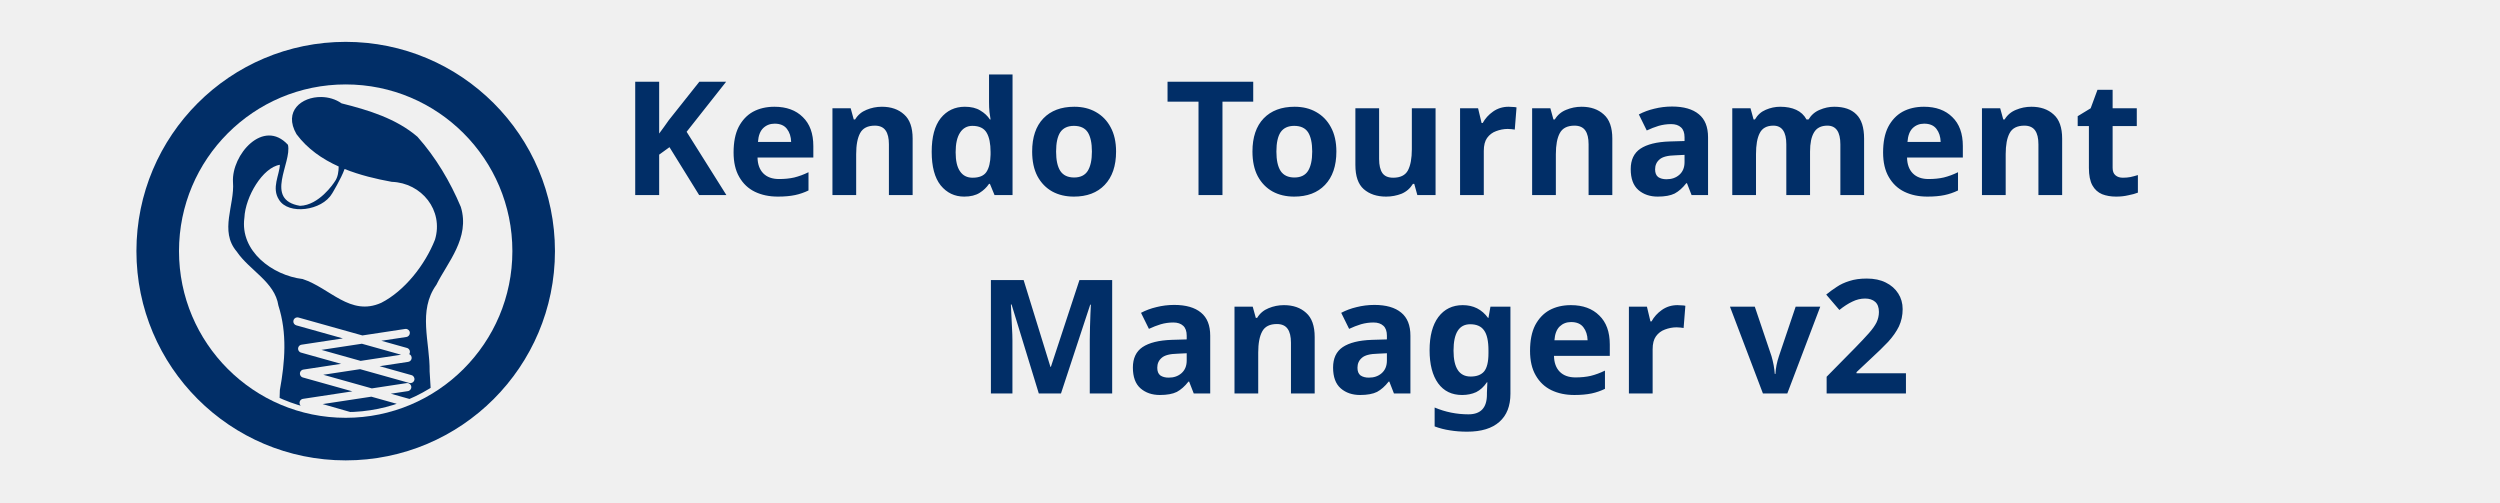
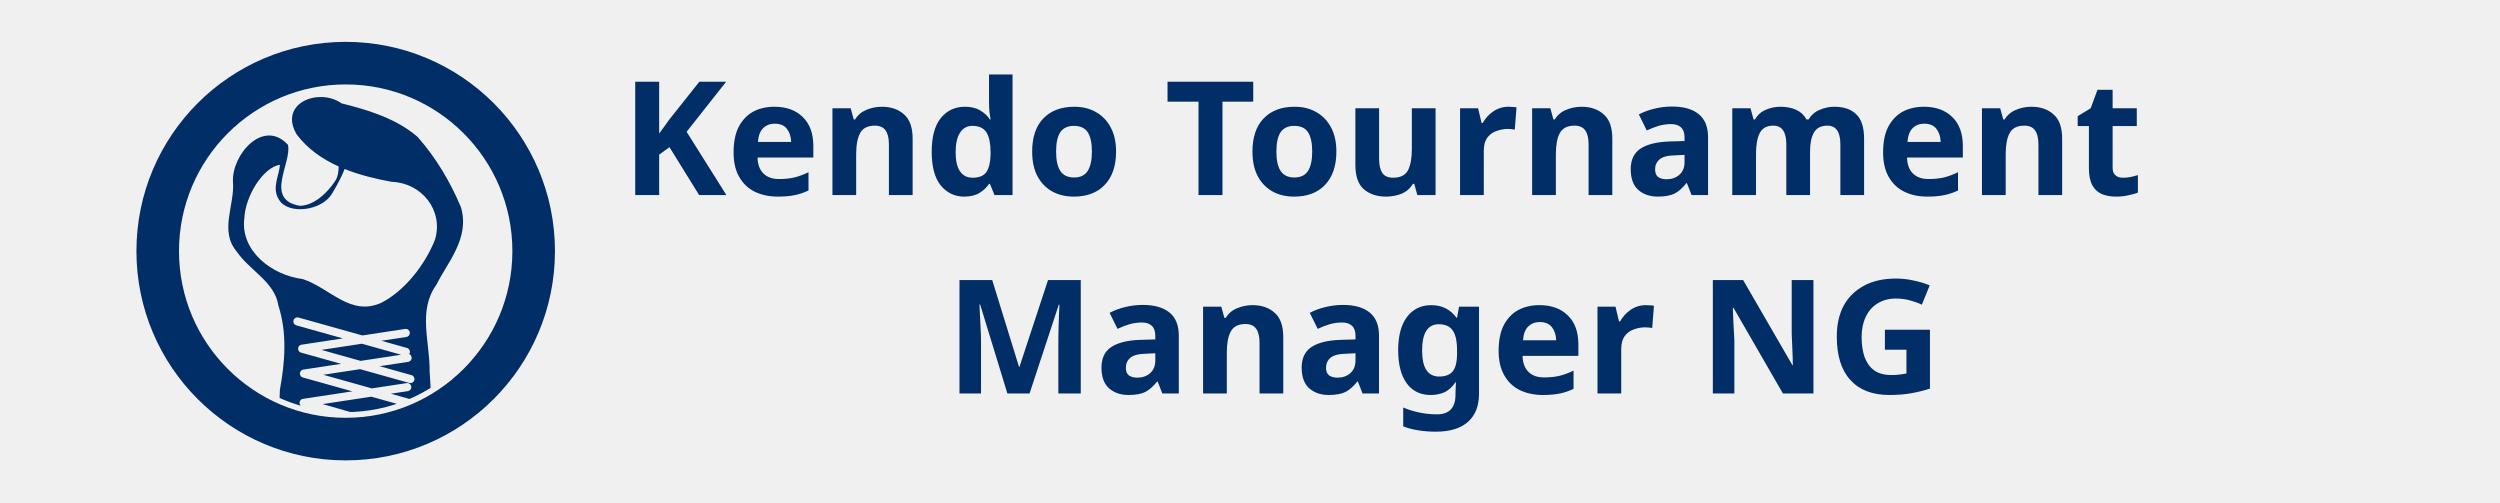
<svg xmlns="http://www.w3.org/2000/svg" width="672" height="135" viewBox="0 0 177.8 35.719" version="1.1" id="svg8">
  <defs id="defs2">
    <clipPath clipPathUnits="userSpaceOnUse" id="clipPath1002">
      <path style="fill:#000000;stroke-width:0.493" d="M 33.513,-2.905 C 20.154,-3.089 7.591,6.716 16.665,22.381 c 7.438,9.993 17.521,16.961 28.693,21.982 0.007,3.068 -0.454,7.414 -2.766,10.424 C 41.856,55.93 32.012,70.756 19.056,71.14 -5.634,66.993 13.671,41.858 10.849,29.62 -5.903,11.388 -27.613,36.449 -26.56,54.945 c 1.258,15.679 -9.397,33.318 2.536,47.289 8.636,12.83 25.94,20.622 28.359,36.736 6.038,18.77 4.516,38.386 1.01,57.467 -0.656,29.92 -6.487,60.047 -2.038,89.937 -0.672,-0.365 -2.808,3.132 0.185,7.783 11.685,-10.03 35.615,4.787 47.99,17.095 16.337,17.322 46.895,5.935 60.245,27 4.589,-4.332 1.709,-18.233 2.251,-25.653 -3.599,-42.84 -3.778,-85.855 -6.721,-128.732 0.284,-19.982 -8.205,-41.25 4.622,-59.033 7.411,-15.085 23.086,-31.84 16.6,-52.955 C 121.227,54.624 111.436,38.155 98.989,24.162 84.529,11.724 65.447,5.942 47.333,1.411 43.28,-1.465 38.345,-2.838 33.513,-2.905 Z M 5.35,43.217 C 5.097,50.139 -0.485,58.973 4.765,67.007 11.146,77.528 34.1,74.474 40.794,62.842 l -0.028,0.127 c 0,0 6.289,-10.323 8.618,-16.898 10.345,4.147 21.433,6.799 32.109,8.746 20.305,0.684 35.434,19.407 29.401,39.363 C 104.132,111.343 90.163,129.09 74.321,137.145 53.214,146.574 39.525,127.06 20.837,120.955 0.291,118.493 -21.941,101.958 -18.797,79.232 -18.151,64.886 -6.318,44.999 5.35,43.217 Z M 17.222,147.044 a 2.762,2.762 0 0 1 0.818,0.114 l 43.46,12.186 29.077,-4.417 a 2.762,2.762 0 0 1 0.469,-0.037 2.762,2.762 0 0 1 0.36,5.499 l -16.981,2.58 17.313,4.855 a 2.762,2.762 0 0 1 1.641,4.232 2.762,2.762 0 0 1 -0.727,5.266 l -19.426,2.951 21.751,6.099 a 2.763,2.763 0 0 1 -1.491,5.32 l -33.532,-9.402 -25.084,3.811 33.063,9.271 23.642,-3.592 a 2.762,2.762 0 0 1 0.466,-0.039 2.762,2.762 0 0 1 0.364,5.499 l -11.553,1.756 15.371,4.31 a 2.762,2.762 0 1 1 -1.492,5.317 l -27.142,-7.611 -33.14,5.037 26.908,7.713 29.972,-4.554 a 2.762,2.762 0 0 1 0.466,-0.036 v -7.9e-4 a 2.762,2.762 0 0 1 0.364,5.499 l -18.06,2.744 24.628,7.059 a 2.762,2.762 0 1 1 -1.521,5.31 l -36.208,-10.379 -26.47,4.022 31.81,8.751 29.923,-2.324 a 2.762,2.762 0 0 1 0.193,-0.011 v 0 a 2.762,2.762 0 0 1 0.233,5.516 l -14.647,1.138 16.911,4.651 a 2.762,2.762 0 0 1 -0.746,5.441 2.762,2.762 0 0 1 -0.429,5.454 l -10.788,0.707 14.147,3.569 a 2.762,2.762 0 1 1 -1.35,5.357 l -30.723,-7.751 -36.338,2.381 23.201,7.285 44.402,-0.136 a 2.762,2.762 0 1 1 0.015,5.524 l -26.994,0.083 30.927,9.71 a 2.762,2.762 0 1 1 -1.656,5.27 l -47.539,-14.924 -36.904,0.113 a 2.762,2.762 0 1 1 -0.015,-5.524 l 19.494,-0.06 -20.687,-6.494 a 2.762,2.762 0 0 1 -0.076,-0.026 2.762,2.762 0 0 1 -0.007,-0.003 2.762,2.762 0 0 1 0.923,-5.384 2.762,2.762 0 0 1 0.043,0.004 l 33.789,-2.215 -32.493,-8.198 a 2.762,2.762 0 0 1 -0.833,-5.26 2.762,2.762 0 0 1 0.078,-0.034 2.762,2.762 0 0 1 0.123,-0.049 2.762,2.762 0 0 1 0.879,-0.179 2.762,2.762 0 0 1 0.14,0.003 l 30.568,-2.374 -29.368,-8.079 a 2.762,2.762 0 0 1 -2.144,-1.99 2.762,2.762 0 0 1 -0.019,-0.064 2.762,2.762 0 0 1 -0.026,-0.129 2.762,2.762 0 0 1 -0.029,-0.157 2.762,2.762 0 0 1 -0.005,-0.064 2.762,2.762 0 0 1 -0.019,-0.221 2.762,2.762 0 0 1 2.583,-2.851 L 48.254,215.75 20.912,207.913 a 2.762,2.762 0 0 1 -0.815,-0.322 2.762,2.762 0 0 1 -0.017,-0.01 2.762,2.762 0 0 1 1.282,-5.136 l 33.302,-5.059 -33.504,-9.395 a 2.762,2.762 0 0 1 -0.994,-0.44 2.762,2.762 0 0 1 -0.05,-0.033 2.762,2.762 0 0 1 -0.104,-0.084 2.762,2.762 0 0 1 -0.116,-0.097 2.762,2.762 0 0 1 -0.051,-0.049 2.762,2.762 0 0 1 -0.152,-0.155 2.762,2.762 0 0 1 1.859,-4.599 l 25.472,-3.87 -27.109,-7.602 a 2.762,2.762 0 0 1 -1.055,-0.477 2.762,2.762 0 0 1 -0.093,-0.075 2.762,2.762 0 0 1 1.553,-4.911 l 27.914,-4.241 -31.688,-8.885 a 2.762,2.762 0 0 1 0.673,-5.43 z m 43.939,17.94 -27.538,4.183 26.677,7.48 27.538,-4.183 z m 4.639,72.77 -29.245,2.271 33.008,8.327 27.849,-1.826 a 2.762,2.762 0 0 1 0.193,-0.007 2.762,2.762 0 0 1 0.093,0.004 2.762,2.762 0 0 1 -0.217,-0.055 z" id="path1004" />
    </clipPath>
  </defs>
  <g id="layer1" transform="translate(92.26198,40.44366)">
    <circle style="fill:#012e67;fill-opacity:1;stroke:none;stroke-width:0.7;stroke-miterlimit:4;stroke-dasharray:none;stroke-dashoffset:0;stroke-opacity:1" id="path992" cx="50.138" cy="101.956" r="109.554" clip-path="url(#clipPath1002)" transform="matrix(0.1045135,0,0,0.1045135,-72.91689,-33.24012)" />
    <circle style="fill:none;fill-opacity:1;stroke:#012e67;stroke-width:3.028;stroke-linecap:round;stroke-miterlimit:4;stroke-dasharray:none;stroke-dashoffset:0;stroke-opacity:1" id="path1250" cx="-67.677" cy="-22.584" r="13.369" />
    <text xml:space="preserve" style="font-style:normal;font-weight:normal;font-size:11.289px;line-height:1.25;font-family:sans-serif;text-align:center;letter-spacing:0px;word-spacing:0px;text-anchor:middle;fill:#012e67;fill-opacity:1;stroke:none;stroke-width:0.265" x="17.762" y="-26.57" id="text2620">
      <tspan id="tspan2618" style="font-style:normal;font-variant:normal;font-weight:bold;font-stretch:normal;font-size:11.289px;font-family:sans-serif;-inkscape-font-specification:'sans-serif Bold';text-align:center;text-anchor:middle;fill:#012e67;fill-opacity:1;stroke-width:0.265" x="17.762" y="-26.57">Kendo Tournament </tspan>
-       <tspan style="font-style:normal;font-variant:normal;font-weight:bold;font-stretch:normal;font-size:11.289px;font-family:sans-serif;-inkscape-font-specification:'sans-serif Bold';text-align:center;text-anchor:middle;fill:#012e67;fill-opacity:1;stroke-width:0.265" x="17.762" y="-12.458" id="tspan13000">Manager v2</tspan>
+       <tspan style="font-style:normal;font-variant:normal;font-weight:bold;font-stretch:normal;font-size:11.289px;font-family:sans-serif;-inkscape-font-specification:'sans-serif Bold';text-align:center;text-anchor:middle;fill:#012e67;fill-opacity:1;stroke-width:0.265" x="17.762" y="-12.458" id="tspan13000">Manager NG</tspan>
    </text>
  </g>
  <g id="layer2" style="display:none" transform="translate(-325.5665,231.521)">
    <g id="g1163" transform="translate(-0.21316,-81.807)">
      <path id="path1062" d="m 49.662,261.072 c -10.481,-4.422 -20.198,-10.487 -30.494,-15.339 -4.887,-1.45 -9.182,-3.025 -7.877,-9.234 -1.768,-14.556 -1.414,-29.25 -2.019,-43.866 -0.049,-7.522 0.296,-15.162 1.113,-22.545 -2.6,-5.509 4.511,-9.3 2.557,-14.777 -0.116,-7.407 -6.892,-10.135 -8.439,-16.562 -6.73,-4.189 -3.914,-12.897 -2.369,-19.071 1.756,-7.415 7.281,-14.074 14.39,-16.874 -0.204,-5.825 3.338,-10.579 7.052,-14.679 5.297,-5.1 13.091,-1.585 19.106,0.138 6.34,2.694 12.612,5.587 18.675,8.84 5.956,3.355 10.381,8.744 12.853,15.079 3.82,5.491 4.736,13.224 1.428,19.144 -2.635,6.126 -7.676,10.476 -10.559,16.513 -4.235,5.34 -1.405,11.487 -2.099,17.198 2.137,8.735 2.088,17.838 3.58,26.687 0.723,14.267 3.11,28.416 3.689,42.703 0.216,7.155 1.125,14.327 0.816,21.473 -3.385,6.26 -13.363,5.027 -19.677,5.347 l -1.062,-0.075 -0.662,-0.101 z" style="fill:#000000;stroke-width:0.265" />
      <g transform="translate(79.75298)" style="fill:#ffffff;stroke:#ffffff" id="g1139">
        <path style="fill:#ffffff;stroke:#ffffff;stroke-width:2.065;stroke-linecap:round;stroke-linejoin:miter;stroke-miterlimit:4;stroke-dasharray:none;stroke-opacity:1" d="m -65.768,161.118 c 2.646,-4.063 0.756,-12.662 -0.283,-13.607" id="path1065" />
        <path style="fill:#ffffff;stroke:#ffffff;stroke-width:3.665;stroke-linecap:round;stroke-linejoin:miter;stroke-miterlimit:4;stroke-dasharray:none;stroke-opacity:1" d="m -58.55,159.038 c 1.039,-4.725 -0.472,-14.269 -1.512,-15.214" id="path1065-2" />
        <path style="fill:#ffffff;stroke:#ffffff;stroke-width:4.465;stroke-linecap:round;stroke-linejoin:miter;stroke-miterlimit:4;stroke-dasharray:none;stroke-opacity:1" d="m -48.742,157.476 c -0.472,-5.292 -0.85,-11.812 -1.323,-14.174" id="path1065-2-2" />
        <path style="fill:#ffffff;stroke:#ffffff;stroke-width:4.465;stroke-linecap:round;stroke-linejoin:miter;stroke-miterlimit:4;stroke-dasharray:none;stroke-opacity:1" d="m -37.985,154.692 c -0.102,-4.616 -0.505,-8.629 -0.283,-12.379" id="path1065-2-2-8" />
        <path style="fill:#ffffff;stroke:#ffffff;stroke-width:4.465;stroke-linecap:round;stroke-linejoin:miter;stroke-miterlimit:4;stroke-dasharray:none;stroke-opacity:1" d="m -27.701,155.779 c -1.897,-3.671 -1.355,-8.534 -1.134,-12.284" id="path1065-2-2-8-9" />
        <path style="fill:#ffffff;stroke:#ffffff;stroke-width:4.465;stroke-linecap:round;stroke-linejoin:miter;stroke-miterlimit:4;stroke-dasharray:none;stroke-opacity:1" d="m -20.425,156.346 c -2.086,-3.293 -0.599,-6.928 -0.378,-10.678" id="path1065-2-2-8-7" />
      </g>
      <path id="path1141" d="M 53.956,108.375 C 53.488,107.573 51.684,98.552 51.684,97.082" style="fill:#ffffff;stroke:#ffffff;stroke-width:4.465;stroke-linecap:round;stroke-linejoin:miter;stroke-miterlimit:4;stroke-dasharray:none;stroke-opacity:1" />
      <g transform="translate(80.98267)" id="g1149">
        <path style="fill:none;stroke:#ffffff;stroke-width:0.265px;stroke-linecap:butt;stroke-linejoin:miter;stroke-opacity:1" d="m -71.495,144.122 c 2.405,-20.58 54.523,-12.695 60.002,-6.548" id="path1143" />
        <path style="fill:none;stroke:#ffffff;stroke-width:0.265px;stroke-linecap:butt;stroke-linejoin:miter;stroke-opacity:1" d="m -76.974,136.638 c 2.405,-27.662 59.735,-23.386 70.426,-6.281" id="path1145" />
      </g>
    </g>
  </g>
</svg>
